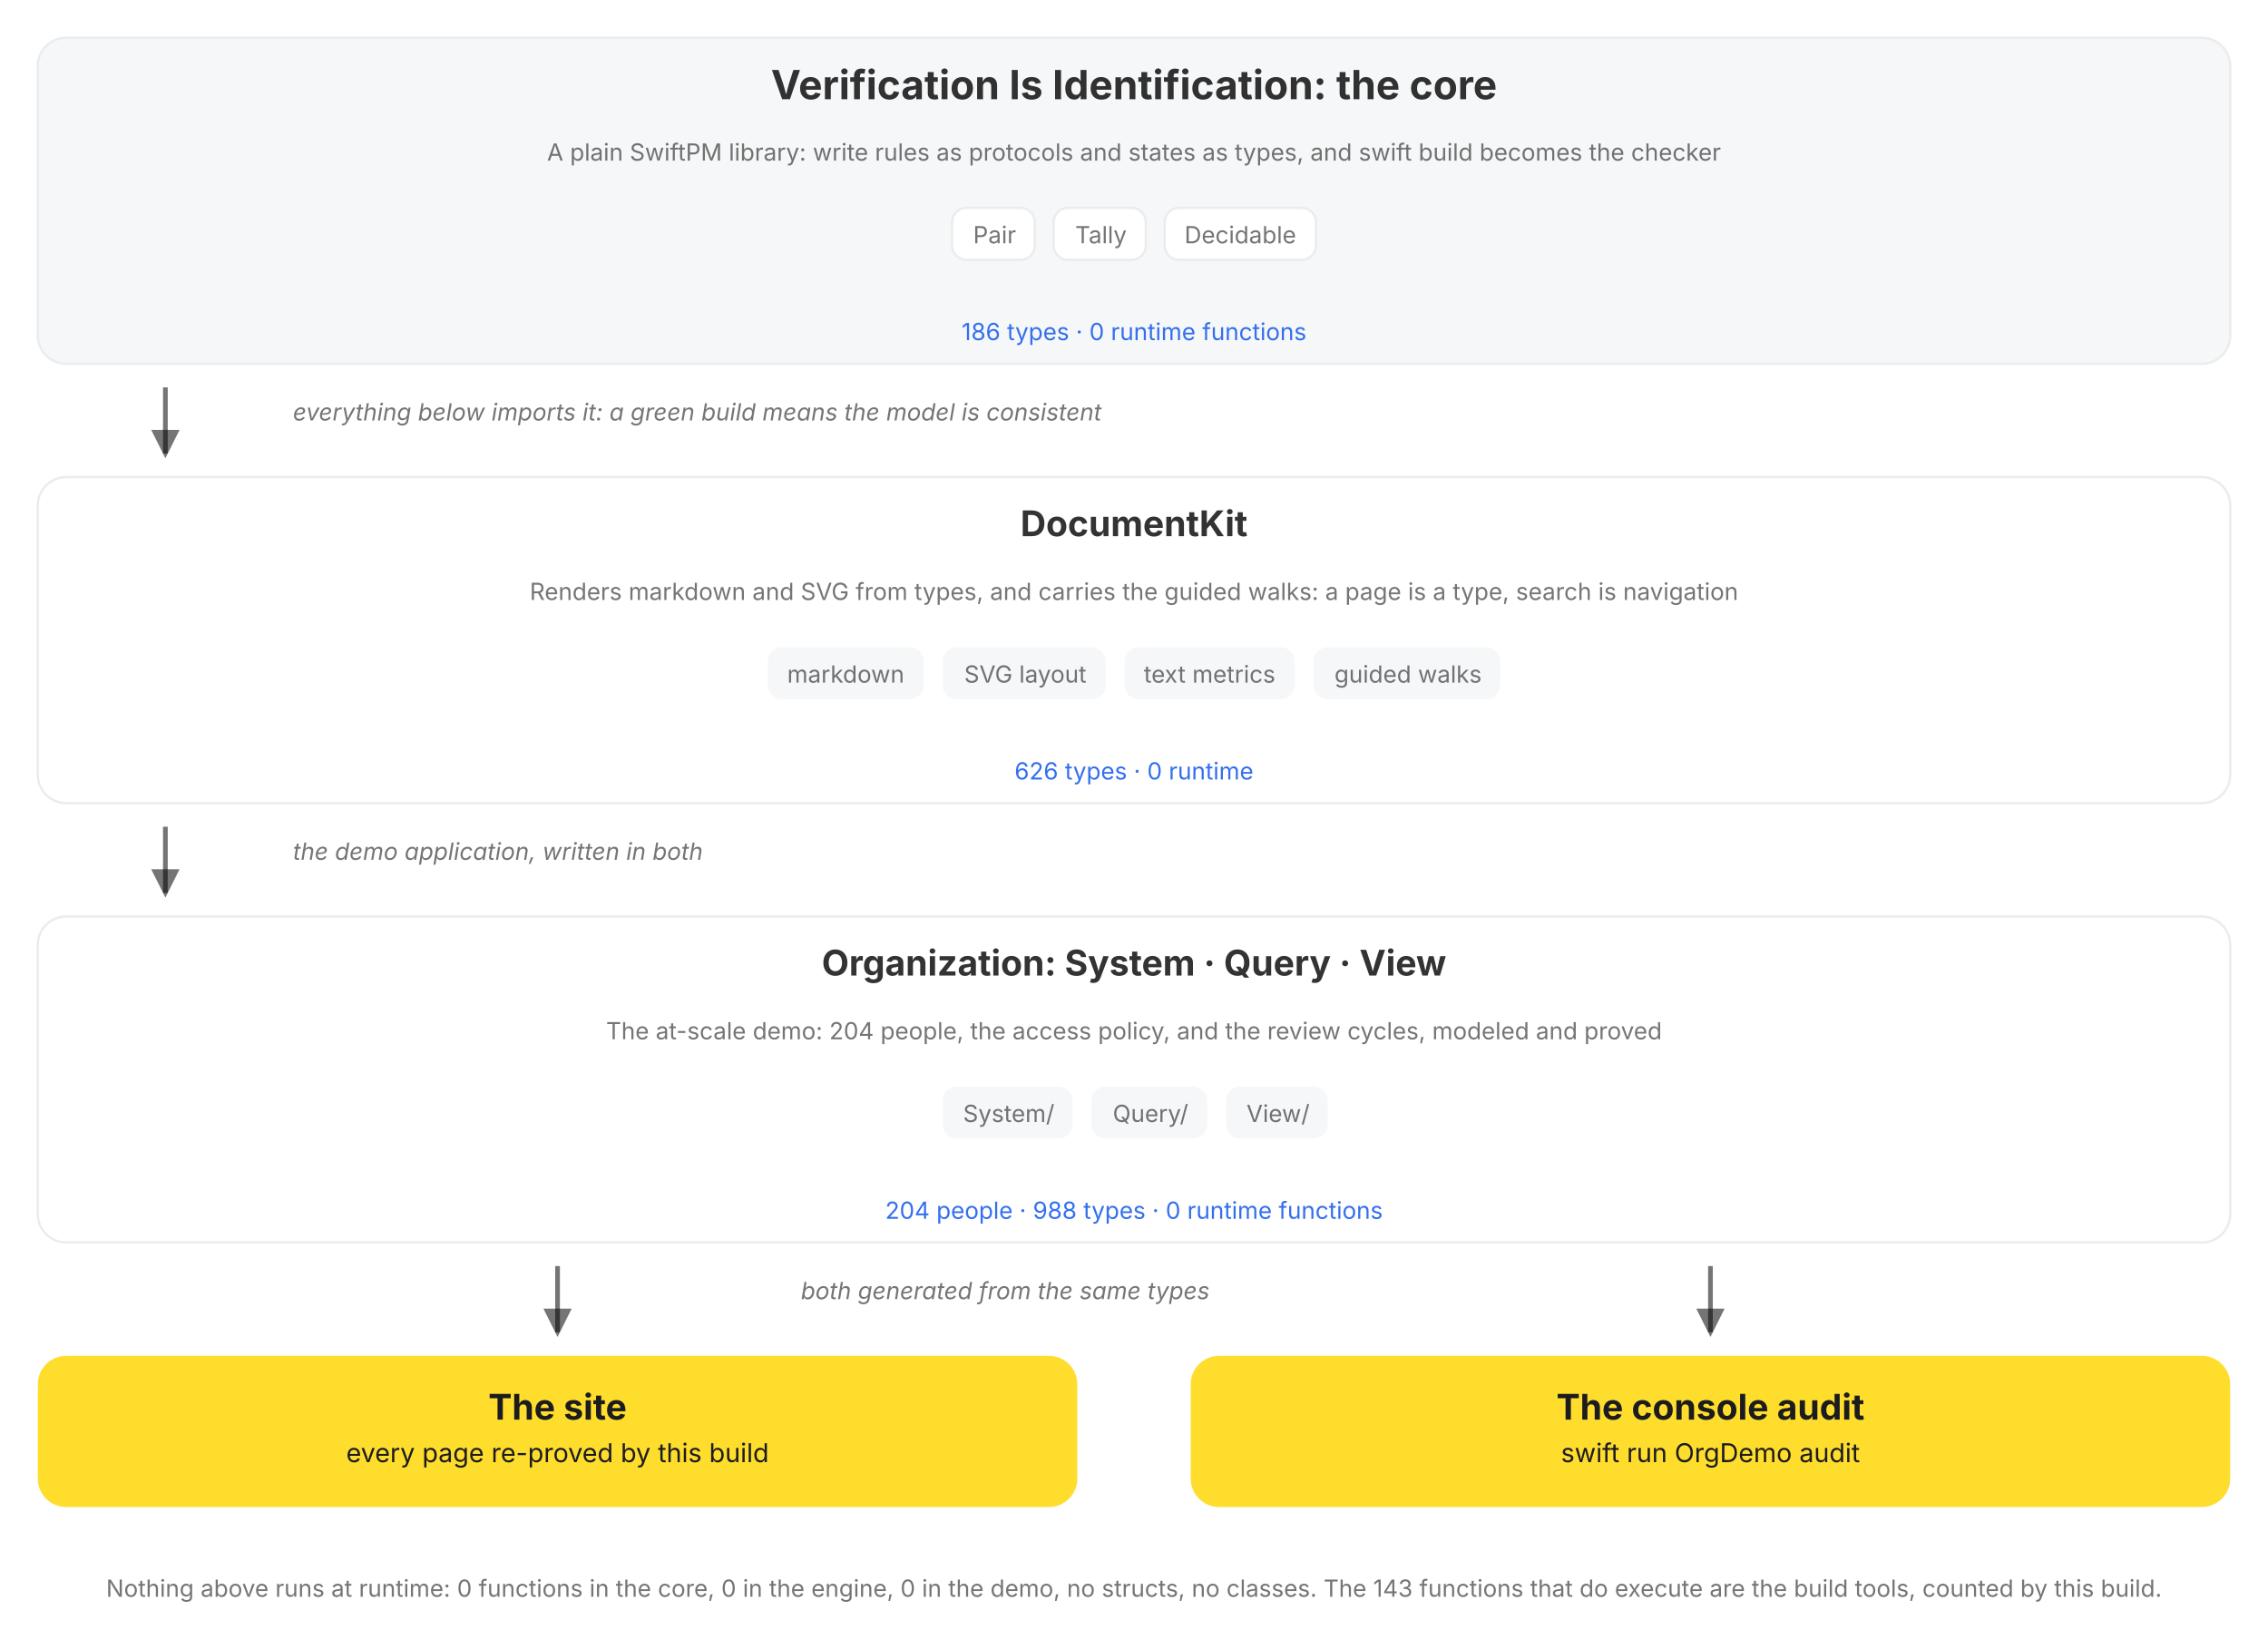
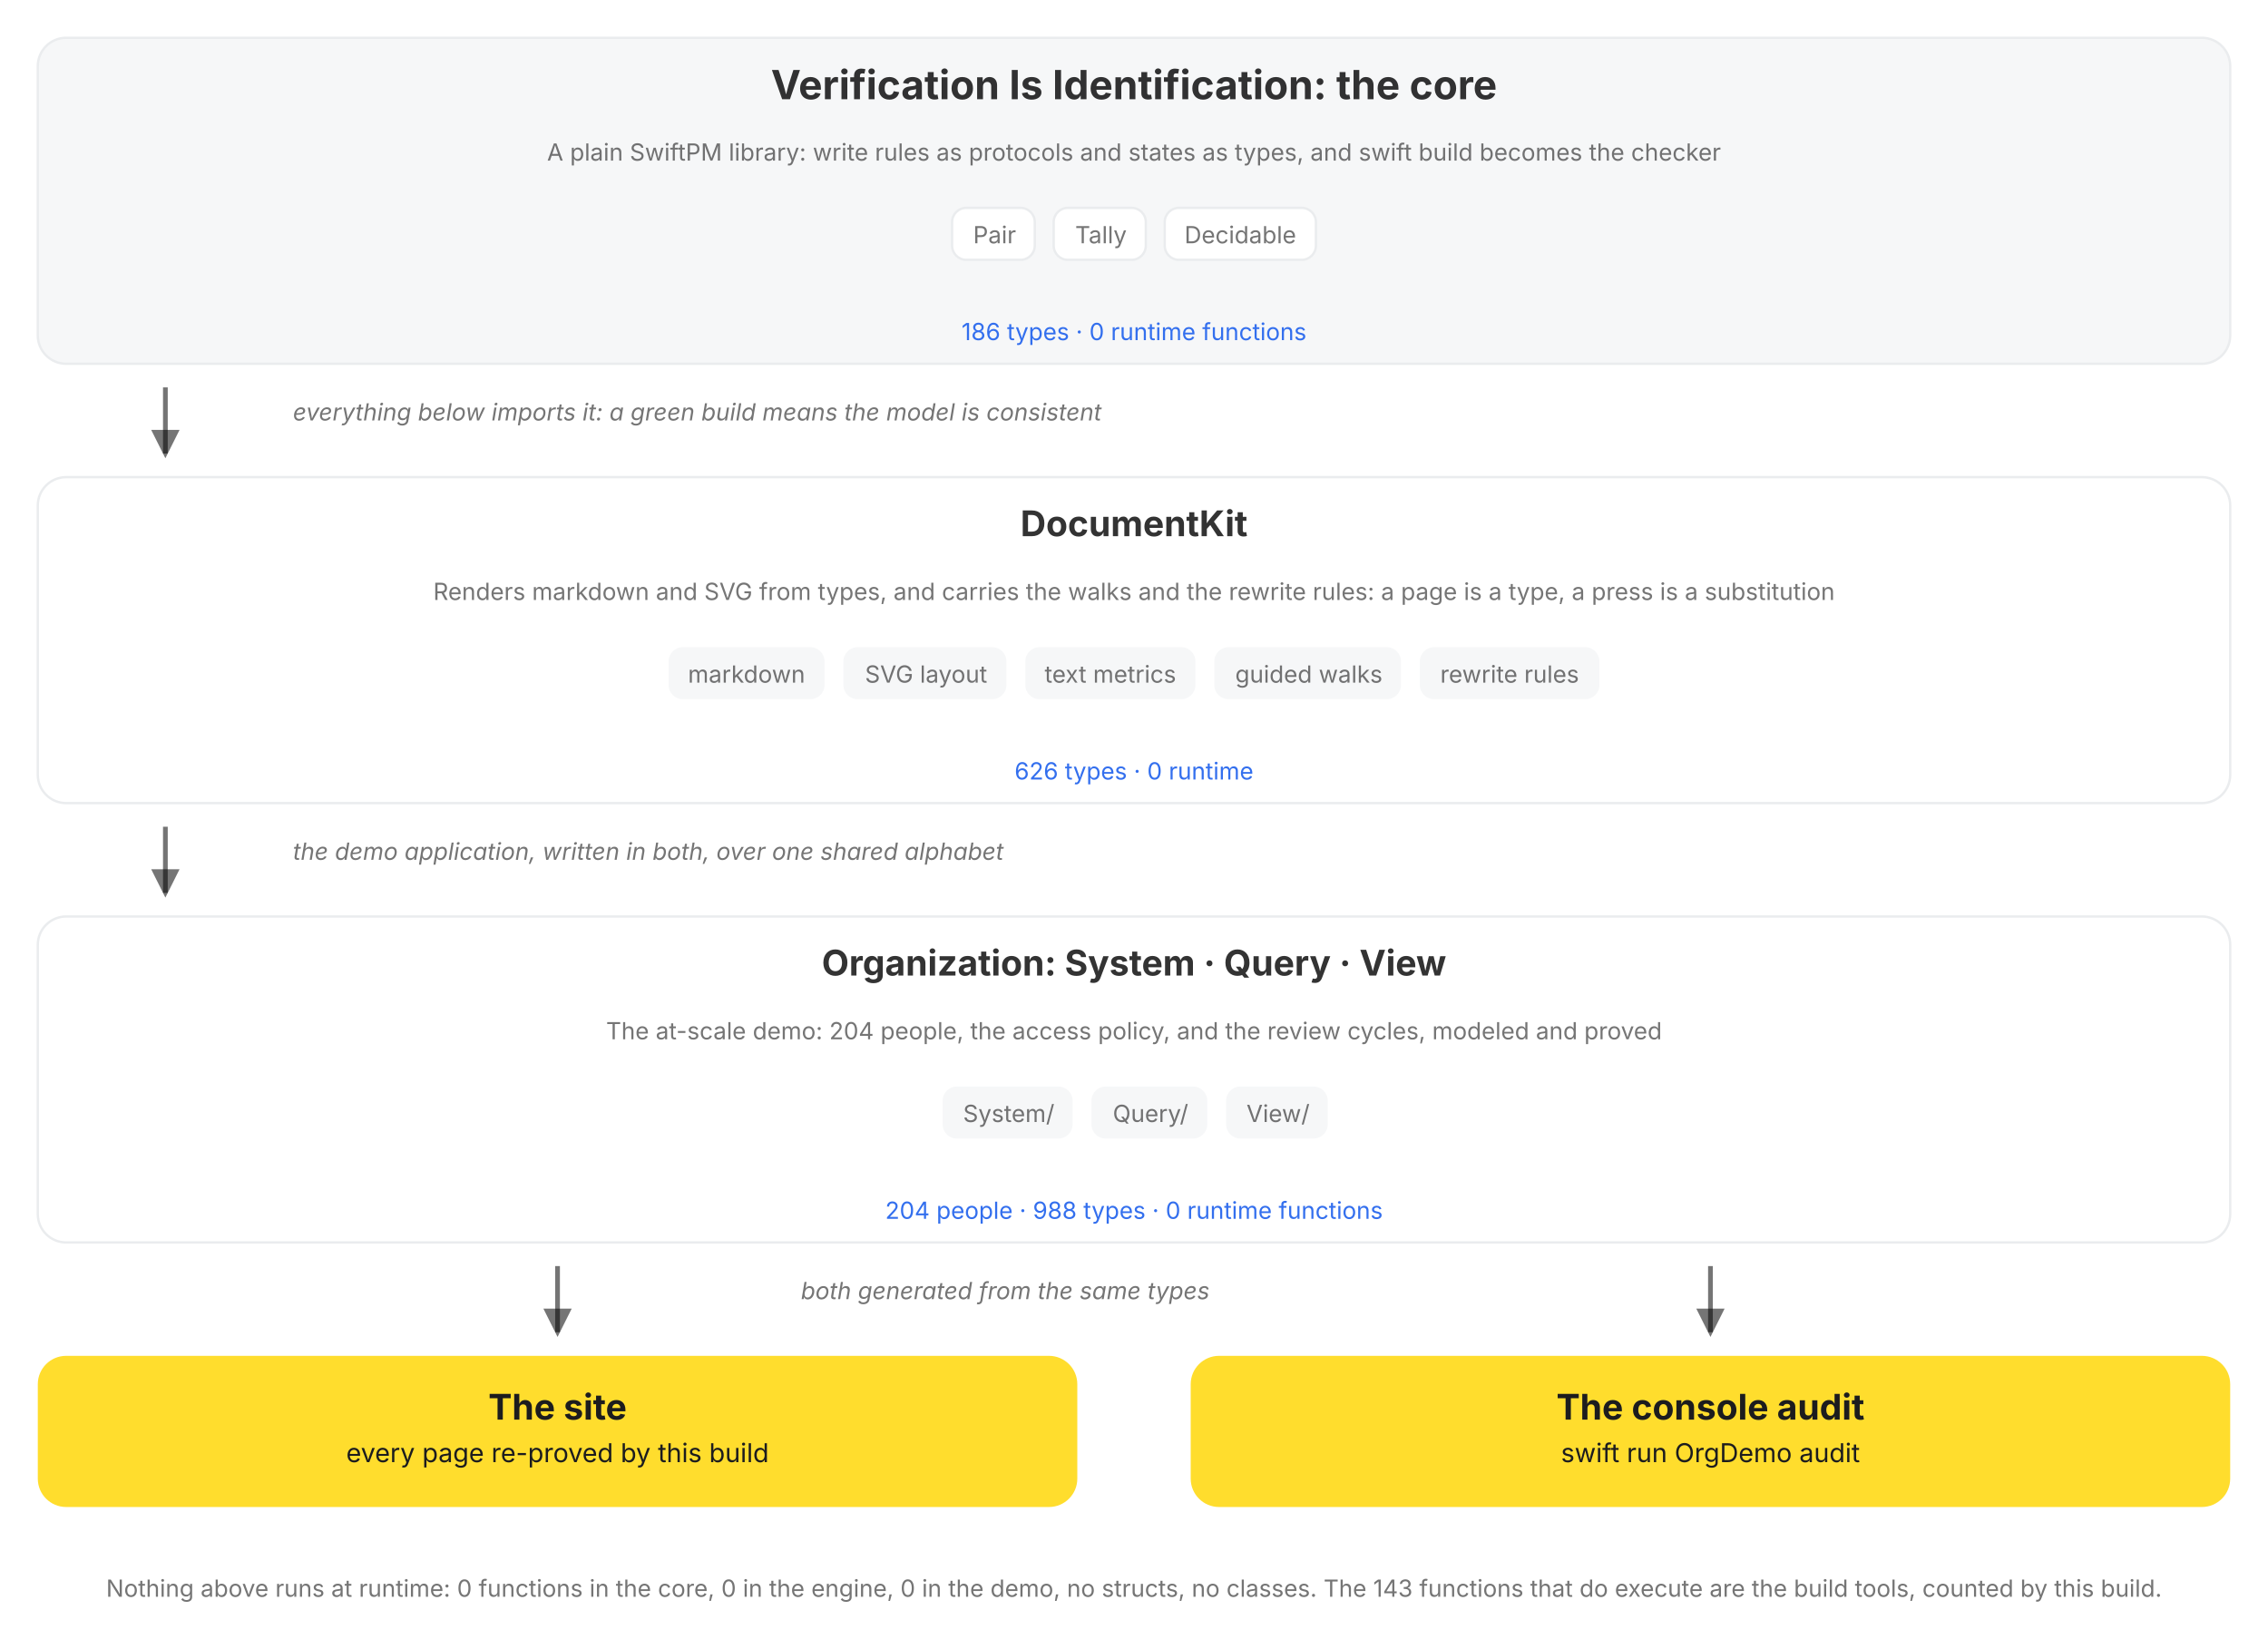
- <svg xmlns="http://www.w3.org/2000/svg" viewBox="0 0 960 698" role="img" data-vi-canvas="1" font-family="Inter, Roboto, system-ui, sans-serif" aria-label="The package, top down: the V=I type lattice, the DocumentKit engine that renders and walks it, the Organization written in both, and the two outputs of every build, the rendered site and the console audit. Each box names its role, its parts, and its census, counted by this build, and opens on click.">
+ <svg xmlns="http://www.w3.org/2000/svg" viewBox="0 0 960 698" role="img" data-vi-canvas="1" font-family="Inter, Roboto, system-ui, sans-serif" aria-label="The package, top down: the V=I type lattice, the DocumentKit engine that renders, walks, and rewrites it, the Organization written in both over a shared alphabet, and the two outputs of every build, the rendered site and the console audit. Each box names its role, its parts, and its census, counted by this build, and opens on click.">
  <defs>
    <marker id="a" markerWidth="9" markerHeight="9" refX="5" refY="3" orient="auto">
      <path d="M0,0 L6,3 L0,6 Z" fill="var(--vi-text-secondary, rgba(0,0,0,0.54))" />
    </marker>
  </defs>
  <filter id="soft-shadow" x="-20%" y="-20%" width="140%" height="140%">
    <feDropShadow dx="0" dy="5" stdDeviation="10" flood-color="#000000" flood-opacity="0.10" />
  </filter>
  <style>
.hover-pair .hover-panel { opacity: 0; visibility: hidden; transition: opacity 150ms ease 250ms, visibility 0s linear 400ms; }
.hover-pair .hover-trigger { cursor: pointer; }
.hover-pair .hover-trigger:hover ~ .hover-panel, .hover-pair .hover-panel:hover { opacity: 1; visibility: visible; transition-delay: 0s; }
.hover-highlight { transition: stroke 150ms ease, stroke-width 150ms ease; cursor: pointer; }
.hover-highlight:hover { stroke: var(--vi-accent, #FFDD2D); stroke-width: 3; }
</style>
  <rect width="100%" height="100%" fill="var(--vi-surface-page, #FFFFFF)" />
  <g transform="translate(0, 0)">
    <g transform="translate(0, 16)">
      <g transform="translate(16, 0)">
        <a href="/documentation/verificationisidentification">
          <g class="hover-lift" style="--tx:0px;--ty:0px">
            <rect x="0" width="928" height="138" rx="12" fill="var(--vi-surface-track, #F6F7F8)" stroke="var(--vi-line, #EAECEE)" stroke-width="1" />
            <text x="464" y="26" text-anchor="middle" fill="var(--vi-text-primary, rgba(0,0,0,0.80))" font-weight="700" font-size="17">Verification Is Identification: the core</text>
            <g transform="translate(16, 0)">
              <text x="448" y="52" text-anchor="middle" fill="var(--vi-text-secondary, rgba(0,0,0,0.54))" font-weight="400" font-size="10">A plain SwiftPM library: write rules as protocols and states as types, and swift build becomes the checker</text>
            </g>
            <g transform="translate(0, 72)">
              <g transform="translate(387, 0)">
                <rect x="0" width="35" height="22" rx="6" fill="var(--vi-surface-card, #FFFFFF)" stroke="var(--vi-line, #EAECEE)" stroke-width="1" />
                <text x="18" y="15" text-anchor="middle" fill="var(--vi-text-secondary, rgba(0,0,0,0.54))" font-weight="400" font-size="10">Pair</text>
              </g>
              <g transform="translate(430, 0)">
                <rect x="0" width="39" height="22" rx="6" fill="var(--vi-surface-card, #FFFFFF)" stroke="var(--vi-line, #EAECEE)" stroke-width="1" />
                <text x="20" y="15" text-anchor="middle" fill="var(--vi-text-secondary, rgba(0,0,0,0.54))" font-weight="400" font-size="10">Tally</text>
              </g>
              <g transform="translate(477, 0)">
                <rect x="0" width="64" height="22" rx="6" fill="var(--vi-surface-card, #FFFFFF)" stroke="var(--vi-line, #EAECEE)" stroke-width="1" />
                <text x="32" y="15" text-anchor="middle" fill="var(--vi-text-secondary, rgba(0,0,0,0.54))" font-weight="400" font-size="10">Decidable</text>
              </g>
            </g>
            <text x="464" y="128" text-anchor="middle" fill="var(--vi-action, #336FEE)" font-weight="400" font-size="10">186 types · 0 runtime functions</text>
          </g>
        </a>
      </g>
    </g>
    <g transform="translate(0, 154)">
      <g transform="translate(16, 0)">
        <g transform="translate(48, 0)">
          <line x1="6" y1="10" x2="6" y2="38" stroke="var(--vi-text-secondary, rgba(0,0,0,0.54))" stroke-width="2" marker-end="url(#a)" />
        </g>
        <g transform="translate(108, 0)">
          <text x="0" y="24" text-anchor="start" fill="var(--vi-text-secondary, rgba(0,0,0,0.54))" font-size="10" font-style="italic">everything below imports it: a green build means the model is consistent</text>
        </g>
      </g>
    </g>
    <g transform="translate(0, 202)">
      <g transform="translate(16, 0)">
        <a href="/documentation/documentkit">
          <g class="hover-lift" style="--tx:0px;--ty:0px">
            <rect x="0" width="928" height="138" rx="12" fill="var(--vi-surface-card, #FFFFFF)" stroke="var(--vi-line, #EAECEE)" stroke-width="1" />
            <text x="464" y="25" text-anchor="middle" fill="var(--vi-text-primary, rgba(0,0,0,0.80))" font-weight="700" font-size="15">DocumentKit</text>
            <g transform="translate(16, 0)">
-               <text x="448" y="52" text-anchor="middle" fill="var(--vi-text-secondary, rgba(0,0,0,0.54))" font-weight="400" font-size="10">Renders markdown and SVG from types, and carries the guided walks: a page is a type, search is navigation</text>
+               <text x="448" y="52" text-anchor="middle" fill="var(--vi-text-secondary, rgba(0,0,0,0.54))" font-weight="400" font-size="10">Renders markdown and SVG from types, and carries the walks and the rewrite rules: a page is a type, a press is a substitution</text>
            </g>
            <g transform="translate(0, 72)">
-               <g transform="translate(309, 0)">
+               <g transform="translate(267, 0)">
                <rect x="0" width="66" height="22" rx="6" fill="var(--vi-surface-track, #F6F7F8)" />
                <text x="33" y="15" text-anchor="middle" fill="var(--vi-text-secondary, rgba(0,0,0,0.54))" font-weight="400" font-size="10">markdown</text>
              </g>
-               <g transform="translate(383, 0)">
+               <g transform="translate(341, 0)">
                <rect x="0" width="69" height="22" rx="6" fill="var(--vi-surface-track, #F6F7F8)" />
                <text x="35" y="15" text-anchor="middle" fill="var(--vi-text-secondary, rgba(0,0,0,0.54))" font-weight="400" font-size="10">SVG layout</text>
              </g>
-               <g transform="translate(460, 0)">
+               <g transform="translate(418, 0)">
                <rect x="0" width="72" height="22" rx="6" fill="var(--vi-surface-track, #F6F7F8)" />
                <text x="36" y="15" text-anchor="middle" fill="var(--vi-text-secondary, rgba(0,0,0,0.54))" font-weight="400" font-size="10">text metrics</text>
              </g>
-               <g transform="translate(540, 0)">
+               <g transform="translate(498, 0)">
                <rect x="0" width="79" height="22" rx="6" fill="var(--vi-surface-track, #F6F7F8)" />
                <text x="40" y="15" text-anchor="middle" fill="var(--vi-text-secondary, rgba(0,0,0,0.54))" font-weight="400" font-size="10">guided walks</text>
+               </g>
+               <g transform="translate(585, 0)">
+                 <rect x="0" width="76" height="22" rx="6" fill="var(--vi-surface-track, #F6F7F8)" />
+                 <text x="38" y="15" text-anchor="middle" fill="var(--vi-text-secondary, rgba(0,0,0,0.54))" font-weight="400" font-size="10">rewrite rules</text>
              </g>
            </g>
            <text x="464" y="128" text-anchor="middle" fill="var(--vi-action, #336FEE)" font-weight="400" font-size="10">626 types · 0 runtime</text>
          </g>
        </a>
      </g>
    </g>
    <g transform="translate(0, 340)">
      <g transform="translate(16, 0)">
        <g transform="translate(48, 0)">
          <line x1="6" y1="10" x2="6" y2="38" stroke="var(--vi-text-secondary, rgba(0,0,0,0.54))" stroke-width="2" marker-end="url(#a)" />
        </g>
        <g transform="translate(108, 0)">
-           <text x="0" y="24" text-anchor="start" fill="var(--vi-text-secondary, rgba(0,0,0,0.54))" font-size="10" font-style="italic">the demo application, written in both</text>
+           <text x="0" y="24" text-anchor="start" fill="var(--vi-text-secondary, rgba(0,0,0,0.54))" font-size="10" font-style="italic">the demo application, written in both, over one shared alphabet</text>
        </g>
      </g>
    </g>
    <g transform="translate(0, 388)">
      <g transform="translate(16, 0)">
        <a href="/documentation/organization/companydashboard">
          <g class="hover-lift" style="--tx:0px;--ty:0px">
            <rect x="0" width="928" height="138" rx="12" fill="var(--vi-surface-card, #FFFFFF)" stroke="var(--vi-line, #EAECEE)" stroke-width="1" />
            <text x="464" y="25" text-anchor="middle" fill="var(--vi-text-primary, rgba(0,0,0,0.80))" font-weight="700" font-size="15">Organization: System · Query · View</text>
            <g transform="translate(16, 0)">
              <text x="448" y="52" text-anchor="middle" fill="var(--vi-text-secondary, rgba(0,0,0,0.54))" font-weight="400" font-size="10">The at-scale demo: 204 people, the access policy, and the review cycles, modeled and proved</text>
            </g>
            <g transform="translate(0, 72)">
              <g transform="translate(383, 0)">
                <rect x="0" width="55" height="22" rx="6" fill="var(--vi-surface-track, #F6F7F8)" />
                <text x="28" y="15" text-anchor="middle" fill="var(--vi-text-secondary, rgba(0,0,0,0.54))" font-weight="400" font-size="10">System/</text>
              </g>
              <g transform="translate(446, 0)">
                <rect x="0" width="49" height="22" rx="6" fill="var(--vi-surface-track, #F6F7F8)" />
                <text x="25" y="15" text-anchor="middle" fill="var(--vi-text-secondary, rgba(0,0,0,0.54))" font-weight="400" font-size="10">Query/</text>
              </g>
              <g transform="translate(503, 0)">
                <rect x="0" width="43" height="22" rx="6" fill="var(--vi-surface-track, #F6F7F8)" />
                <text x="22" y="15" text-anchor="middle" fill="var(--vi-text-secondary, rgba(0,0,0,0.54))" font-weight="400" font-size="10">View/</text>
              </g>
            </g>
            <text x="464" y="128" text-anchor="middle" fill="var(--vi-action, #336FEE)" font-weight="400" font-size="10">204 people · 988 types · 0 runtime functions</text>
          </g>
        </a>
      </g>
    </g>
    <g transform="translate(0, 526)">
      <g transform="translate(16, 0)">
        <g transform="translate(214, 0)">
          <line x1="6" y1="10" x2="6" y2="38" stroke="var(--vi-text-secondary, rgba(0,0,0,0.54))" stroke-width="2" marker-end="url(#a)" />
        </g>
      </g>
      <g transform="translate(504, 0)">
        <g transform="translate(214, 0)">
          <line x1="6" y1="10" x2="6" y2="38" stroke="var(--vi-text-secondary, rgba(0,0,0,0.54))" stroke-width="2" marker-end="url(#a)" />
        </g>
      </g>
    </g>
    <g transform="translate(0, 526)">
      <g transform="translate(339, 0)">
        <text x="0" y="24" text-anchor="start" fill="var(--vi-text-secondary, rgba(0,0,0,0.54))" font-size="10" font-style="italic">both generated from the same types</text>
      </g>
    </g>
    <g transform="translate(0, 574)">
      <g transform="translate(16, 0)">
        <a href="/documentation/organization">
          <g class="hover-lift" style="--tx:0px;--ty:0px">
            <rect x="0" width="440" height="64" rx="12" fill="var(--vi-accent, #FFDD2D)" />
            <text x="220" y="27" text-anchor="middle" fill="var(--vi-on-accent, #1C1C1E)" font-weight="700" font-size="15">The site</text>
            <text x="220" y="45" text-anchor="middle" fill="var(--vi-on-accent, #1C1C1E)" font-weight="400" font-size="11">every page re-proved by this build</text>
          </g>
        </a>
      </g>
      <g transform="translate(504, 0)">
        <rect x="0" width="440" height="64" rx="12" fill="var(--vi-accent, #FFDD2D)" />
        <text x="220" y="27" text-anchor="middle" fill="var(--vi-on-accent, #1C1C1E)" font-weight="700" font-size="15">The console audit</text>
        <text x="220" y="45" text-anchor="middle" fill="var(--vi-on-accent, #1C1C1E)" font-weight="400" font-size="11">swift run OrgDemo audit</text>
      </g>
    </g>
    <g transform="translate(0, 662)">
      <g transform="translate(0, 0)">
        <text x="480" y="14" text-anchor="middle" fill="var(--vi-text-secondary, rgba(0,0,0,0.54))" font-weight="400" font-size="10">Nothing above runs at runtime: 0 functions in the core, 0 in the engine, 0 in the demo, no structs, no classes. The 143 functions that do execute are the build tools, counted by this build.</text>
      </g>
    </g>
  </g>
</svg>
